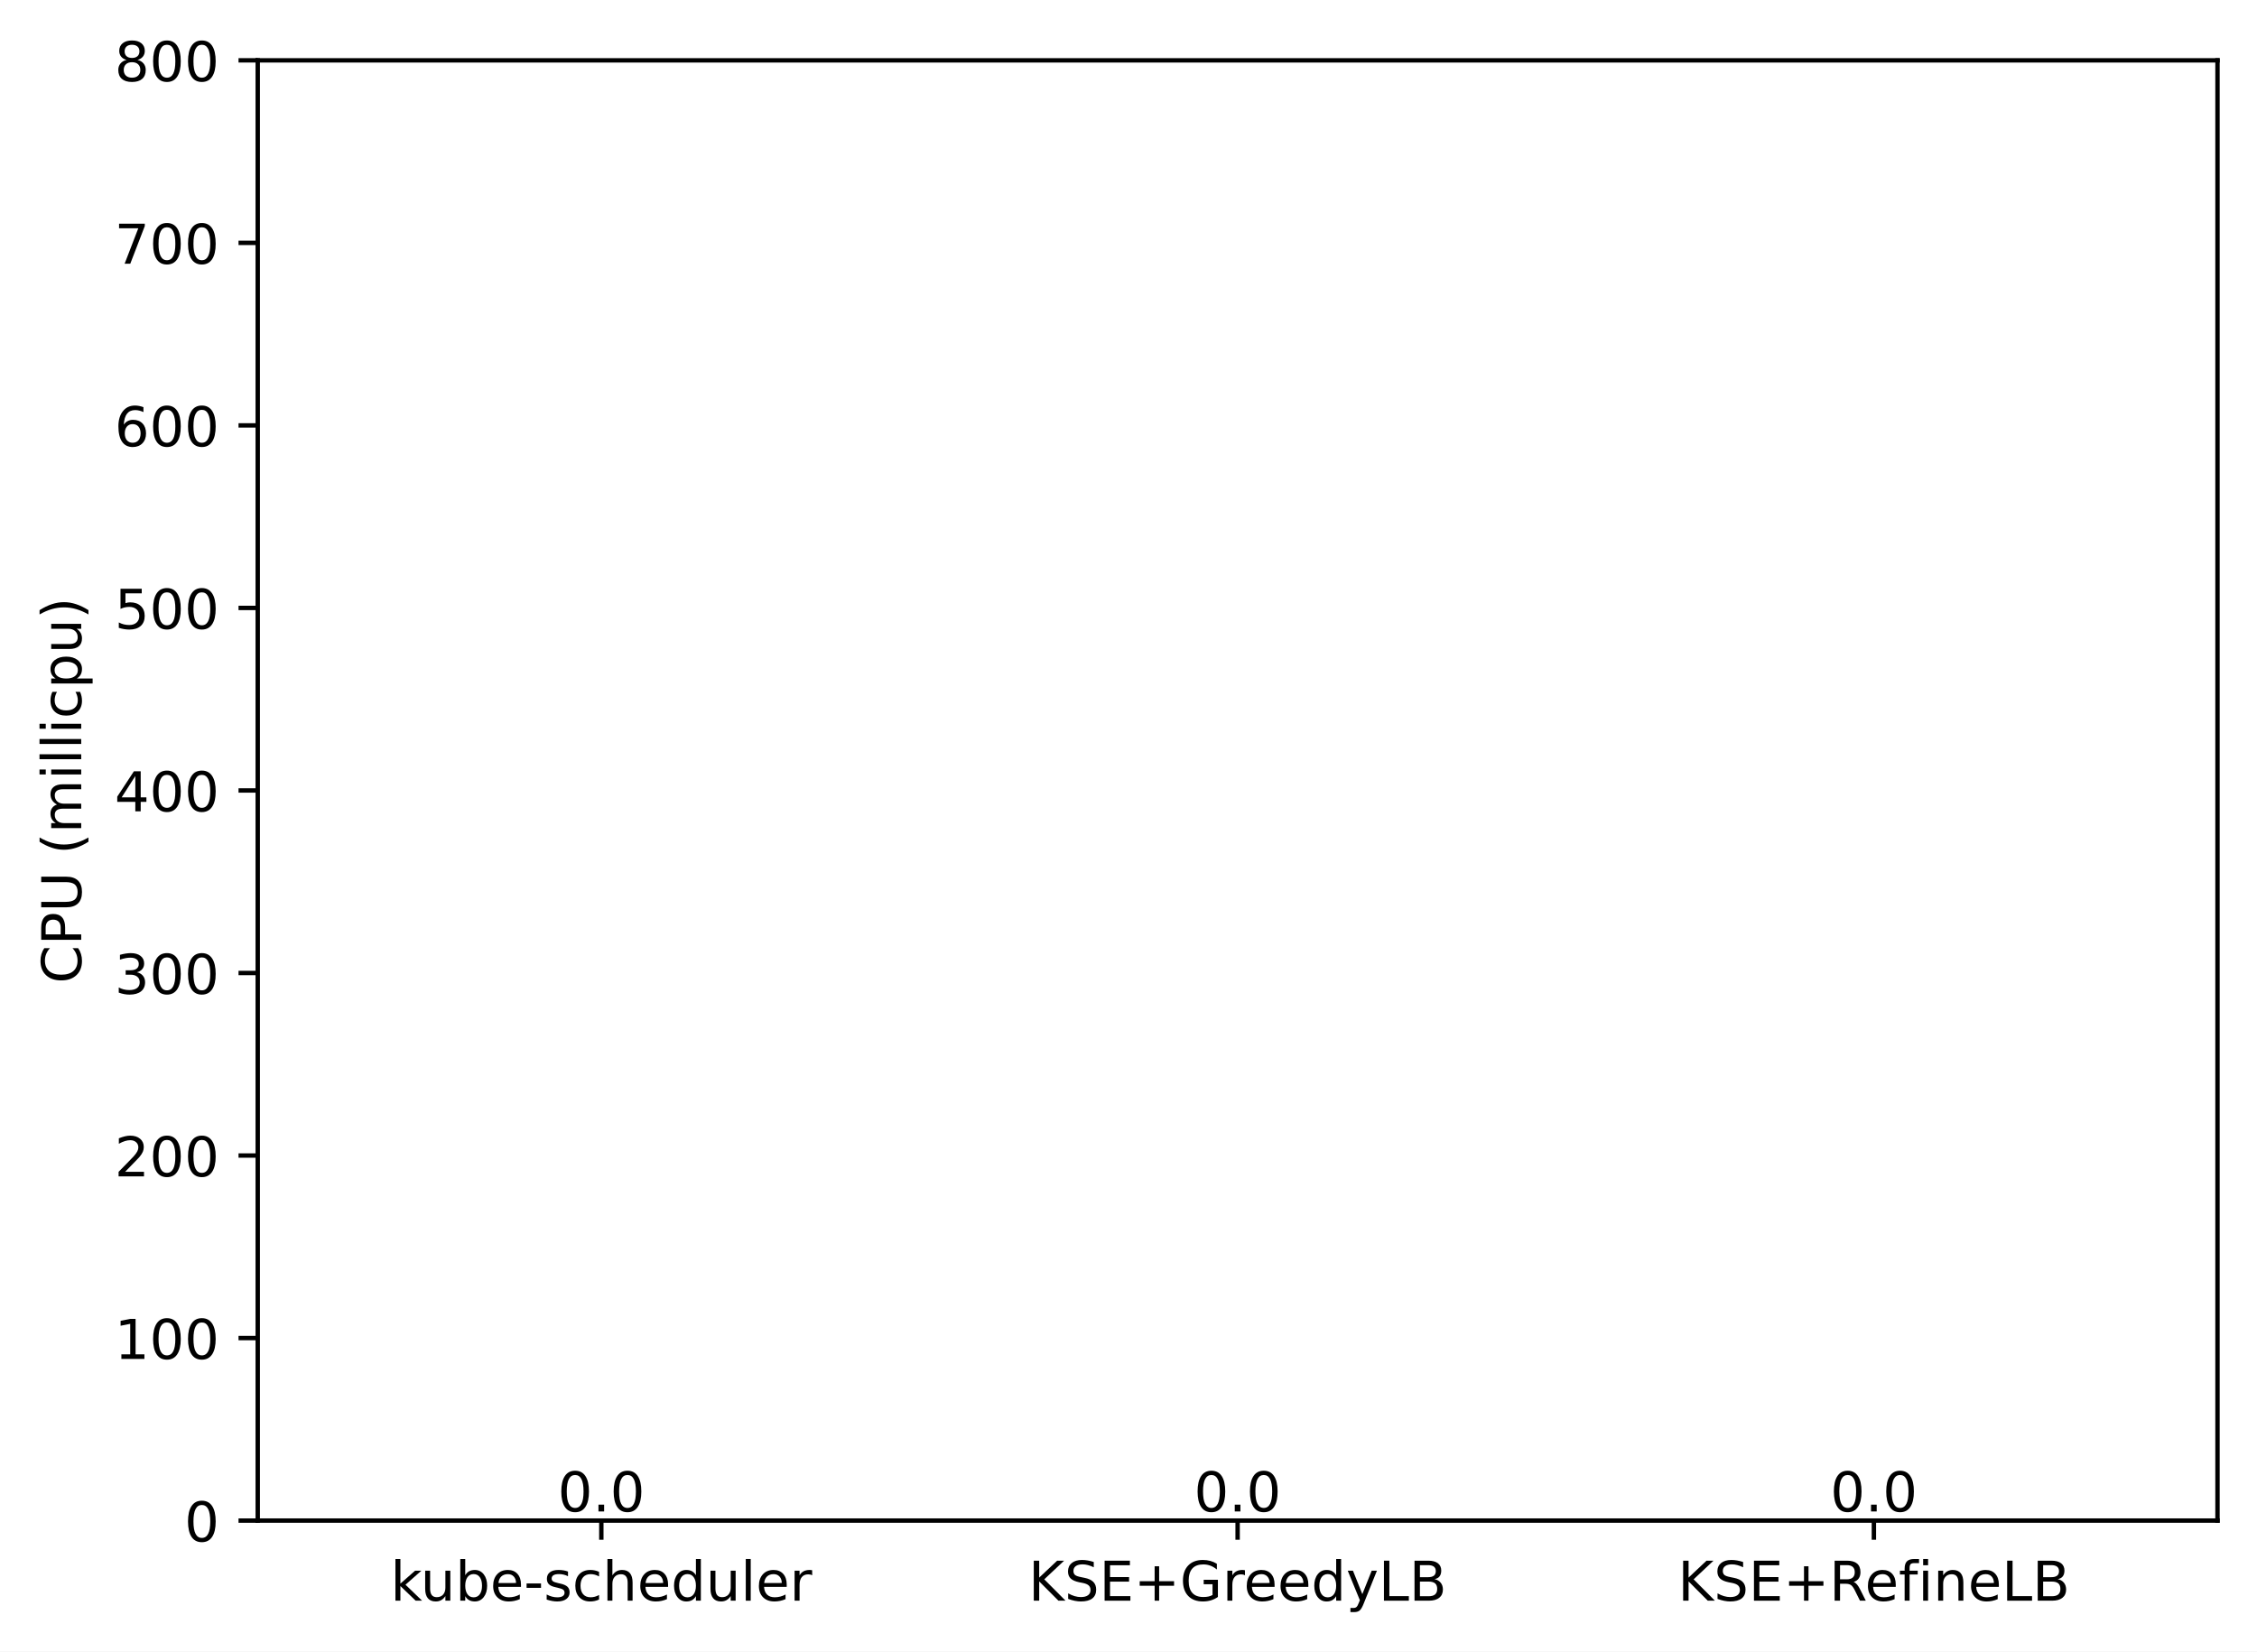
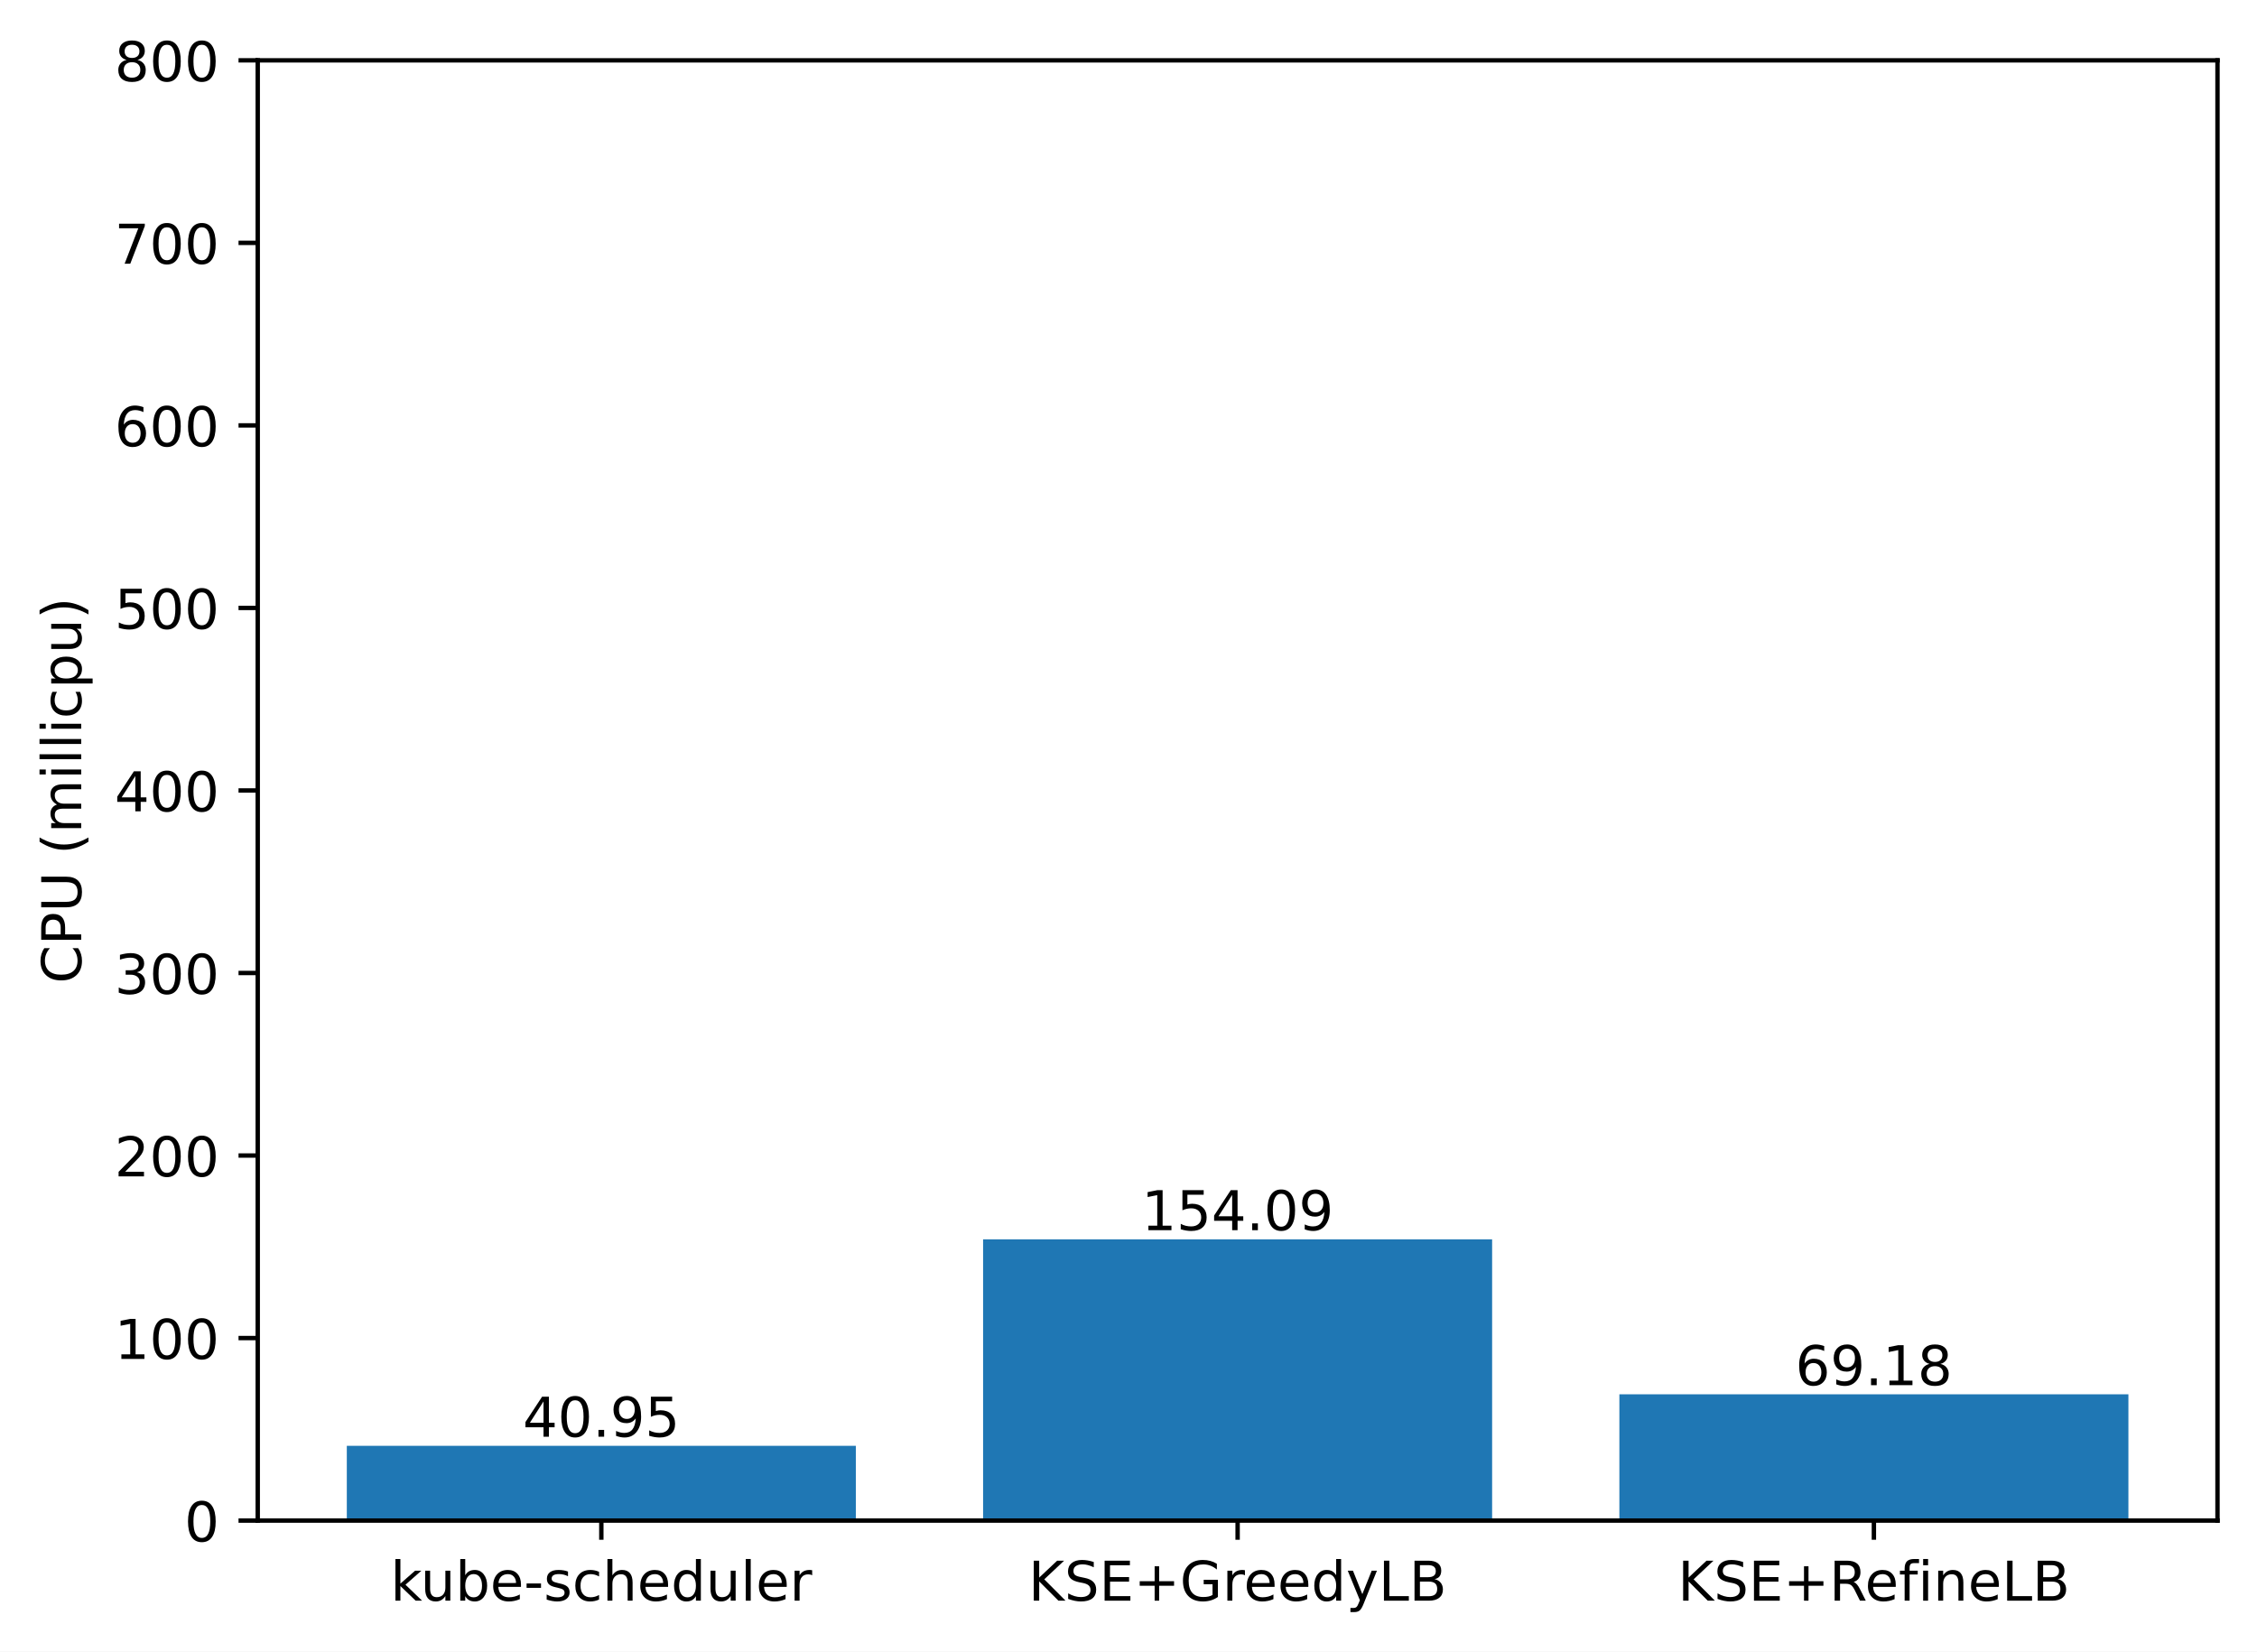
<svg xmlns="http://www.w3.org/2000/svg" xmlns:xlink="http://www.w3.org/1999/xlink" width="411.286pt" height="300.989pt" viewBox="0 0 411.286 300.989" version="1.1">
  <defs>
    <style type="text/css">*{stroke-linejoin: round; stroke-linecap: butt}</style>
  </defs>
  <g id="figure_1">
    <g id="patch_1">
      <path d="M 0 300.989  L 411.286 300.989  L 411.286 0  L 0 0  z " style="fill: #ffffff" />
    </g>
    <g id="axes_1">
      <g id="patch_2">
        <path d="M 46.966 277.111  L 404.086 277.111  L 404.086 10.999  L 46.966 10.999  z " style="fill: #ffffff" />
      </g>
      <g id="patch_3">
-         <path d="M 63.198 277.111  L 155.957 277.111  L 155.957 277.111  L 63.198 277.111  z " clip-path="url(#pdba0f01d17)" style="fill: #1f77b4" />
+         <path d="M 63.198 277.111  L 155.957 277.111  L 155.957 263.49  L 63.198 263.49  z " clip-path="url(#p0331fcb673)" style="fill: #1f77b4" />
      </g>
      <g id="patch_4">
-         <path d="M 179.146 277.111  L 271.905 277.111  L 271.905 277.111  L 179.146 277.111  z " clip-path="url(#pdba0f01d17)" style="fill: #1f77b4" />
+         <path d="M 179.146 277.111  L 271.905 277.111  L 271.905 225.855  L 179.146 225.855  z " clip-path="url(#p0331fcb673)" style="fill: #1f77b4" />
      </g>
      <g id="patch_5">
-         <path d="M 295.094 277.111  L 387.853 277.111  L 387.853 277.111  L 295.094 277.111  z " clip-path="url(#pdba0f01d17)" style="fill: #1f77b4" />
+         <path d="M 295.094 277.111  L 387.853 277.111  L 387.853 254.099  L 295.094 254.099  z " clip-path="url(#p0331fcb673)" style="fill: #1f77b4" />
      </g>
      <g id="matplotlib.axis_1">
        <g id="xtick_1">
          <g id="line2d_1">
            <defs>
-               <path id="mf299206e20" d="M 0 0  L 0 3.5  " style="stroke: #000000; stroke-width: 0.8" />
+               <path id="ma5dc3b9dce" d="M 0 0  L 0 3.5  " style="stroke: #000000; stroke-width: 0.8" />
            </defs>
            <g>
-               <use xlink:href="#mf299206e20" x="109.578" y="277.111" style="stroke: #000000; stroke-width: 0.8" />
+               <use xlink:href="#ma5dc3b9dce" x="109.578" y="277.111" style="stroke: #000000; stroke-width: 0.8" />
            </g>
          </g>
          <g id="text_1">
            <g transform="translate(71.15179 291.7097)scale(0.1 -0.1)">
              <defs>
                <path id="DejaVuSans-6b" d="M 581 4863  L 1159 4863  L 1159 1991  L 2875 3500  L 3609 3500  L 1753 1863  L 3688 0  L 2938 0  L 1159 1709  L 1159 0  L 581 0  L 581 4863  z " transform="scale(0.015625)" />
                <path id="DejaVuSans-75" d="M 544 1381  L 544 3500  L 1119 3500  L 1119 1403  Q 1119 906 1312 657  Q 1506 409 1894 409  Q 2359 409 2629 706  Q 2900 1003 2900 1516  L 2900 3500  L 3475 3500  L 3475 0  L 2900 0  L 2900 538  Q 2691 219 2414 64  Q 2138 -91 1772 -91  Q 1169 -91 856 284  Q 544 659 544 1381  z M 1991 3584  L 1991 3584  z " transform="scale(0.015625)" />
                <path id="DejaVuSans-62" d="M 3116 1747  Q 3116 2381 2855 2742  Q 2594 3103 2138 3103  Q 1681 3103 1420 2742  Q 1159 2381 1159 1747  Q 1159 1113 1420 752  Q 1681 391 2138 391  Q 2594 391 2855 752  Q 3116 1113 3116 1747  z M 1159 2969  Q 1341 3281 1617 3432  Q 1894 3584 2278 3584  Q 2916 3584 3314 3078  Q 3713 2572 3713 1747  Q 3713 922 3314 415  Q 2916 -91 2278 -91  Q 1894 -91 1617 61  Q 1341 213 1159 525  L 1159 0  L 581 0  L 581 4863  L 1159 4863  L 1159 2969  z " transform="scale(0.015625)" />
                <path id="DejaVuSans-65" d="M 3597 1894  L 3597 1613  L 953 1613  Q 991 1019 1311 708  Q 1631 397 2203 397  Q 2534 397 2845 478  Q 3156 559 3463 722  L 3463 178  Q 3153 47 2828 -22  Q 2503 -91 2169 -91  Q 1331 -91 842 396  Q 353 884 353 1716  Q 353 2575 817 3079  Q 1281 3584 2069 3584  Q 2775 3584 3186 3129  Q 3597 2675 3597 1894  z M 3022 2063  Q 3016 2534 2758 2815  Q 2500 3097 2075 3097  Q 1594 3097 1305 2825  Q 1016 2553 972 2059  L 3022 2063  z " transform="scale(0.015625)" />
                <path id="DejaVuSans-2d" d="M 313 2009  L 1997 2009  L 1997 1497  L 313 1497  L 313 2009  z " transform="scale(0.015625)" />
                <path id="DejaVuSans-73" d="M 2834 3397  L 2834 2853  Q 2591 2978 2328 3040  Q 2066 3103 1784 3103  Q 1356 3103 1142 2972  Q 928 2841 928 2578  Q 928 2378 1081 2264  Q 1234 2150 1697 2047  L 1894 2003  Q 2506 1872 2764 1633  Q 3022 1394 3022 966  Q 3022 478 2636 193  Q 2250 -91 1575 -91  Q 1294 -91 989 -36  Q 684 19 347 128  L 347 722  Q 666 556 975 473  Q 1284 391 1588 391  Q 1994 391 2212 530  Q 2431 669 2431 922  Q 2431 1156 2273 1281  Q 2116 1406 1581 1522  L 1381 1569  Q 847 1681 609 1914  Q 372 2147 372 2553  Q 372 3047 722 3315  Q 1072 3584 1716 3584  Q 2034 3584 2315 3537  Q 2597 3491 2834 3397  z " transform="scale(0.015625)" />
                <path id="DejaVuSans-63" d="M 3122 3366  L 3122 2828  Q 2878 2963 2633 3030  Q 2388 3097 2138 3097  Q 1578 3097 1268 2742  Q 959 2388 959 1747  Q 959 1106 1268 751  Q 1578 397 2138 397  Q 2388 397 2633 464  Q 2878 531 3122 666  L 3122 134  Q 2881 22 2623 -34  Q 2366 -91 2075 -91  Q 1284 -91 818 406  Q 353 903 353 1747  Q 353 2603 823 3093  Q 1294 3584 2113 3584  Q 2378 3584 2631 3529  Q 2884 3475 3122 3366  z " transform="scale(0.015625)" />
                <path id="DejaVuSans-68" d="M 3513 2113  L 3513 0  L 2938 0  L 2938 2094  Q 2938 2591 2744 2837  Q 2550 3084 2163 3084  Q 1697 3084 1428 2787  Q 1159 2491 1159 1978  L 1159 0  L 581 0  L 581 4863  L 1159 4863  L 1159 2956  Q 1366 3272 1645 3428  Q 1925 3584 2291 3584  Q 2894 3584 3203 3211  Q 3513 2838 3513 2113  z " transform="scale(0.015625)" />
                <path id="DejaVuSans-64" d="M 2906 2969  L 2906 4863  L 3481 4863  L 3481 0  L 2906 0  L 2906 525  Q 2725 213 2448 61  Q 2172 -91 1784 -91  Q 1150 -91 751 415  Q 353 922 353 1747  Q 353 2572 751 3078  Q 1150 3584 1784 3584  Q 2172 3584 2448 3432  Q 2725 3281 2906 2969  z M 947 1747  Q 947 1113 1208 752  Q 1469 391 1925 391  Q 2381 391 2643 752  Q 2906 1113 2906 1747  Q 2906 2381 2643 2742  Q 2381 3103 1925 3103  Q 1469 3103 1208 2742  Q 947 2381 947 1747  z " transform="scale(0.015625)" />
                <path id="DejaVuSans-6c" d="M 603 4863  L 1178 4863  L 1178 0  L 603 0  L 603 4863  z " transform="scale(0.015625)" />
                <path id="DejaVuSans-72" d="M 2631 2963  Q 2534 3019 2420 3045  Q 2306 3072 2169 3072  Q 1681 3072 1420 2755  Q 1159 2438 1159 1844  L 1159 0  L 581 0  L 581 3500  L 1159 3500  L 1159 2956  Q 1341 3275 1631 3429  Q 1922 3584 2338 3584  Q 2397 3584 2469 3576  Q 2541 3569 2628 3553  L 2631 2963  z " transform="scale(0.015625)" />
              </defs>
              <use xlink:href="#DejaVuSans-6b" />
              <use xlink:href="#DejaVuSans-75" x="54.785" />
              <use xlink:href="#DejaVuSans-62" x="118.164" />
              <use xlink:href="#DejaVuSans-65" x="181.641" />
              <use xlink:href="#DejaVuSans-2d" x="243.164" />
              <use xlink:href="#DejaVuSans-73" x="279.248" />
              <use xlink:href="#DejaVuSans-63" x="331.348" />
              <use xlink:href="#DejaVuSans-68" x="386.328" />
              <use xlink:href="#DejaVuSans-65" x="449.707" />
              <use xlink:href="#DejaVuSans-64" x="511.23" />
              <use xlink:href="#DejaVuSans-75" x="574.707" />
              <use xlink:href="#DejaVuSans-6c" x="638.086" />
              <use xlink:href="#DejaVuSans-65" x="665.869" />
              <use xlink:href="#DejaVuSans-72" x="727.393" />
            </g>
          </g>
        </g>
        <g id="xtick_2">
          <g id="line2d_2">
            <g>
-               <use xlink:href="#mf299206e20" x="225.526" y="277.111" style="stroke: #000000; stroke-width: 0.8" />
+               <use xlink:href="#ma5dc3b9dce" x="225.526" y="277.111" style="stroke: #000000; stroke-width: 0.8" />
            </g>
          </g>
          <g id="text_2">
            <g transform="translate(187.403 291.7097)scale(0.1 -0.1)">
              <defs>
                <path id="DejaVuSans-4b" d="M 628 4666  L 1259 4666  L 1259 2694  L 3353 4666  L 4166 4666  L 1850 2491  L 4331 0  L 3500 0  L 1259 2247  L 1259 0  L 628 0  L 628 4666  z " transform="scale(0.015625)" />
                <path id="DejaVuSans-53" d="M 3425 4513  L 3425 3897  Q 3066 4069 2747 4153  Q 2428 4238 2131 4238  Q 1616 4238 1336 4038  Q 1056 3838 1056 3469  Q 1056 3159 1242 3001  Q 1428 2844 1947 2747  L 2328 2669  Q 3034 2534 3370 2195  Q 3706 1856 3706 1288  Q 3706 609 3251 259  Q 2797 -91 1919 -91  Q 1588 -91 1214 -16  Q 841 59 441 206  L 441 856  Q 825 641 1194 531  Q 1563 422 1919 422  Q 2459 422 2753 634  Q 3047 847 3047 1241  Q 3047 1584 2836 1778  Q 2625 1972 2144 2069  L 1759 2144  Q 1053 2284 737 2584  Q 422 2884 422 3419  Q 422 4038 858 4394  Q 1294 4750 2059 4750  Q 2388 4750 2728 4690  Q 3069 4631 3425 4513  z " transform="scale(0.015625)" />
                <path id="DejaVuSans-45" d="M 628 4666  L 3578 4666  L 3578 4134  L 1259 4134  L 1259 2753  L 3481 2753  L 3481 2222  L 1259 2222  L 1259 531  L 3634 531  L 3634 0  L 628 0  L 628 4666  z " transform="scale(0.015625)" />
                <path id="DejaVuSans-2b" d="M 2944 4013  L 2944 2272  L 4684 2272  L 4684 1741  L 2944 1741  L 2944 0  L 2419 0  L 2419 1741  L 678 1741  L 678 2272  L 2419 2272  L 2419 4013  L 2944 4013  z " transform="scale(0.015625)" />
                <path id="DejaVuSans-47" d="M 3809 666  L 3809 1919  L 2778 1919  L 2778 2438  L 4434 2438  L 4434 434  Q 4069 175 3628 42  Q 3188 -91 2688 -91  Q 1594 -91 976 548  Q 359 1188 359 2328  Q 359 3472 976 4111  Q 1594 4750 2688 4750  Q 3144 4750 3555 4637  Q 3966 4525 4313 4306  L 4313 3634  Q 3963 3931 3569 4081  Q 3175 4231 2741 4231  Q 1884 4231 1454 3753  Q 1025 3275 1025 2328  Q 1025 1384 1454 906  Q 1884 428 2741 428  Q 3075 428 3337 486  Q 3600 544 3809 666  z " transform="scale(0.015625)" />
                <path id="DejaVuSans-79" d="M 2059 -325  Q 1816 -950 1584 -1140  Q 1353 -1331 966 -1331  L 506 -1331  L 506 -850  L 844 -850  Q 1081 -850 1212 -737  Q 1344 -625 1503 -206  L 1606 56  L 191 3500  L 800 3500  L 1894 763  L 2988 3500  L 3597 3500  L 2059 -325  z " transform="scale(0.015625)" />
                <path id="DejaVuSans-4c" d="M 628 4666  L 1259 4666  L 1259 531  L 3531 531  L 3531 0  L 628 0  L 628 4666  z " transform="scale(0.015625)" />
                <path id="DejaVuSans-42" d="M 1259 2228  L 1259 519  L 2272 519  Q 2781 519 3026 730  Q 3272 941 3272 1375  Q 3272 1813 3026 2020  Q 2781 2228 2272 2228  L 1259 2228  z M 1259 4147  L 1259 2741  L 2194 2741  Q 2656 2741 2882 2914  Q 3109 3088 3109 3444  Q 3109 3797 2882 3972  Q 2656 4147 2194 4147  L 1259 4147  z M 628 4666  L 2241 4666  Q 2963 4666 3353 4366  Q 3744 4066 3744 3513  Q 3744 3084 3544 2831  Q 3344 2578 2956 2516  Q 3422 2416 3680 2098  Q 3938 1781 3938 1306  Q 3938 681 3513 340  Q 3088 0 2303 0  L 628 0  L 628 4666  z " transform="scale(0.015625)" />
              </defs>
              <use xlink:href="#DejaVuSans-4b" />
              <use xlink:href="#DejaVuSans-53" x="65.576" />
              <use xlink:href="#DejaVuSans-45" x="129.053" />
              <use xlink:href="#DejaVuSans-2b" x="192.236" />
              <use xlink:href="#DejaVuSans-47" x="276.025" />
              <use xlink:href="#DejaVuSans-72" x="353.516" />
              <use xlink:href="#DejaVuSans-65" x="392.379" />
              <use xlink:href="#DejaVuSans-65" x="453.902" />
              <use xlink:href="#DejaVuSans-64" x="515.426" />
              <use xlink:href="#DejaVuSans-79" x="578.902" />
              <use xlink:href="#DejaVuSans-4c" x="638.082" />
              <use xlink:href="#DejaVuSans-42" x="693.795" />
            </g>
          </g>
        </g>
        <g id="xtick_3">
          <g id="line2d_3">
            <g>
-               <use xlink:href="#mf299206e20" x="341.474" y="277.111" style="stroke: #000000; stroke-width: 0.8" />
+               <use xlink:href="#ma5dc3b9dce" x="341.474" y="277.111" style="stroke: #000000; stroke-width: 0.8" />
            </g>
          </g>
          <g id="text_3">
            <g transform="translate(305.7346 291.7097)scale(0.1 -0.1)">
              <defs>
                <path id="DejaVuSans-52" d="M 2841 2188  Q 3044 2119 3236 1894  Q 3428 1669 3622 1275  L 4263 0  L 3584 0  L 2988 1197  Q 2756 1666 2539 1819  Q 2322 1972 1947 1972  L 1259 1972  L 1259 0  L 628 0  L 628 4666  L 2053 4666  Q 2853 4666 3247 4331  Q 3641 3997 3641 3322  Q 3641 2881 3436 2590  Q 3231 2300 2841 2188  z M 1259 4147  L 1259 2491  L 2053 2491  Q 2509 2491 2742 2702  Q 2975 2913 2975 3322  Q 2975 3731 2742 3939  Q 2509 4147 2053 4147  L 1259 4147  z " transform="scale(0.015625)" />
                <path id="DejaVuSans-66" d="M 2375 4863  L 2375 4384  L 1825 4384  Q 1516 4384 1395 4259  Q 1275 4134 1275 3809  L 1275 3500  L 2222 3500  L 2222 3053  L 1275 3053  L 1275 0  L 697 0  L 697 3053  L 147 3053  L 147 3500  L 697 3500  L 697 3744  Q 697 4328 969 4595  Q 1241 4863 1831 4863  L 2375 4863  z " transform="scale(0.015625)" />
                <path id="DejaVuSans-69" d="M 603 3500  L 1178 3500  L 1178 0  L 603 0  L 603 3500  z M 603 4863  L 1178 4863  L 1178 4134  L 603 4134  L 603 4863  z " transform="scale(0.015625)" />
                <path id="DejaVuSans-6e" d="M 3513 2113  L 3513 0  L 2938 0  L 2938 2094  Q 2938 2591 2744 2837  Q 2550 3084 2163 3084  Q 1697 3084 1428 2787  Q 1159 2491 1159 1978  L 1159 0  L 581 0  L 581 3500  L 1159 3500  L 1159 2956  Q 1366 3272 1645 3428  Q 1925 3584 2291 3584  Q 2894 3584 3203 3211  Q 3513 2838 3513 2113  z " transform="scale(0.015625)" />
              </defs>
              <use xlink:href="#DejaVuSans-4b" />
              <use xlink:href="#DejaVuSans-53" x="65.576" />
              <use xlink:href="#DejaVuSans-45" x="129.053" />
              <use xlink:href="#DejaVuSans-2b" x="192.236" />
              <use xlink:href="#DejaVuSans-52" x="276.025" />
              <use xlink:href="#DejaVuSans-65" x="341.008" />
              <use xlink:href="#DejaVuSans-66" x="402.531" />
              <use xlink:href="#DejaVuSans-69" x="437.736" />
              <use xlink:href="#DejaVuSans-6e" x="465.52" />
              <use xlink:href="#DejaVuSans-65" x="528.898" />
              <use xlink:href="#DejaVuSans-4c" x="590.422" />
              <use xlink:href="#DejaVuSans-42" x="646.135" />
            </g>
          </g>
        </g>
      </g>
      <g id="matplotlib.axis_2">
        <g id="ytick_1">
          <g id="line2d_4">
            <defs>
-               <path id="mcaad1ae019" d="M 0 0  L -3.5 0  " style="stroke: #000000; stroke-width: 0.8" />
+               <path id="m53c094ee8e" d="M 0 0  L -3.5 0  " style="stroke: #000000; stroke-width: 0.8" />
            </defs>
            <g>
-               <use xlink:href="#mcaad1ae019" x="46.966" y="277.111" style="stroke: #000000; stroke-width: 0.8" />
+               <use xlink:href="#m53c094ee8e" x="46.966" y="277.111" style="stroke: #000000; stroke-width: 0.8" />
            </g>
          </g>
          <g id="text_4">
            <g transform="translate(33.60312 280.9104)scale(0.1 -0.1)">
              <defs>
                <path id="DejaVuSans-30" d="M 2034 4250  Q 1547 4250 1301 3770  Q 1056 3291 1056 2328  Q 1056 1369 1301 889  Q 1547 409 2034 409  Q 2525 409 2770 889  Q 3016 1369 3016 2328  Q 3016 3291 2770 3770  Q 2525 4250 2034 4250  z M 2034 4750  Q 2819 4750 3233 4129  Q 3647 3509 3647 2328  Q 3647 1150 3233 529  Q 2819 -91 2034 -91  Q 1250 -91 836 529  Q 422 1150 422 2328  Q 422 3509 836 4129  Q 1250 4750 2034 4750  z " transform="scale(0.015625)" />
              </defs>
              <use xlink:href="#DejaVuSans-30" />
            </g>
          </g>
        </g>
        <g id="ytick_2">
          <g id="line2d_5">
            <g>
-               <use xlink:href="#mcaad1ae019" x="46.966" y="243.847" style="stroke: #000000; stroke-width: 0.8" />
+               <use xlink:href="#m53c094ee8e" x="46.966" y="243.847" style="stroke: #000000; stroke-width: 0.8" />
            </g>
          </g>
          <g id="text_5">
            <g transform="translate(20.87813 247.6464)scale(0.1 -0.1)">
              <defs>
                <path id="DejaVuSans-31" d="M 794 531  L 1825 531  L 1825 4091  L 703 3866  L 703 4441  L 1819 4666  L 2450 4666  L 2450 531  L 3481 531  L 3481 0  L 794 0  L 794 531  z " transform="scale(0.015625)" />
              </defs>
              <use xlink:href="#DejaVuSans-31" />
              <use xlink:href="#DejaVuSans-30" x="63.623" />
              <use xlink:href="#DejaVuSans-30" x="127.246" />
            </g>
          </g>
        </g>
        <g id="ytick_3">
          <g id="line2d_6">
            <g>
-               <use xlink:href="#mcaad1ae019" x="46.966" y="210.583" style="stroke: #000000; stroke-width: 0.8" />
+               <use xlink:href="#m53c094ee8e" x="46.966" y="210.583" style="stroke: #000000; stroke-width: 0.8" />
            </g>
          </g>
          <g id="text_6">
            <g transform="translate(20.87813 214.3824)scale(0.1 -0.1)">
              <defs>
                <path id="DejaVuSans-32" d="M 1228 531  L 3431 531  L 3431 0  L 469 0  L 469 531  Q 828 903 1448 1529  Q 2069 2156 2228 2338  Q 2531 2678 2651 2914  Q 2772 3150 2772 3378  Q 2772 3750 2511 3984  Q 2250 4219 1831 4219  Q 1534 4219 1204 4116  Q 875 4013 500 3803  L 500 4441  Q 881 4594 1212 4672  Q 1544 4750 1819 4750  Q 2544 4750 2975 4387  Q 3406 4025 3406 3419  Q 3406 3131 3298 2873  Q 3191 2616 2906 2266  Q 2828 2175 2409 1742  Q 1991 1309 1228 531  z " transform="scale(0.015625)" />
              </defs>
              <use xlink:href="#DejaVuSans-32" />
              <use xlink:href="#DejaVuSans-30" x="63.623" />
              <use xlink:href="#DejaVuSans-30" x="127.246" />
            </g>
          </g>
        </g>
        <g id="ytick_4">
          <g id="line2d_7">
            <g>
-               <use xlink:href="#mcaad1ae019" x="46.966" y="177.319" style="stroke: #000000; stroke-width: 0.8" />
+               <use xlink:href="#m53c094ee8e" x="46.966" y="177.319" style="stroke: #000000; stroke-width: 0.8" />
            </g>
          </g>
          <g id="text_7">
            <g transform="translate(20.87813 181.1184)scale(0.1 -0.1)">
              <defs>
                <path id="DejaVuSans-33" d="M 2597 2516  Q 3050 2419 3304 2112  Q 3559 1806 3559 1356  Q 3559 666 3084 287  Q 2609 -91 1734 -91  Q 1441 -91 1130 -33  Q 819 25 488 141  L 488 750  Q 750 597 1062 519  Q 1375 441 1716 441  Q 2309 441 2620 675  Q 2931 909 2931 1356  Q 2931 1769 2642 2001  Q 2353 2234 1838 2234  L 1294 2234  L 1294 2753  L 1863 2753  Q 2328 2753 2575 2939  Q 2822 3125 2822 3475  Q 2822 3834 2567 4026  Q 2313 4219 1838 4219  Q 1578 4219 1281 4162  Q 984 4106 628 3988  L 628 4550  Q 988 4650 1302 4700  Q 1616 4750 1894 4750  Q 2613 4750 3031 4423  Q 3450 4097 3450 3541  Q 3450 3153 3228 2886  Q 3006 2619 2597 2516  z " transform="scale(0.015625)" />
              </defs>
              <use xlink:href="#DejaVuSans-33" />
              <use xlink:href="#DejaVuSans-30" x="63.623" />
              <use xlink:href="#DejaVuSans-30" x="127.246" />
            </g>
          </g>
        </g>
        <g id="ytick_5">
          <g id="line2d_8">
            <g>
-               <use xlink:href="#mcaad1ae019" x="46.966" y="144.055" style="stroke: #000000; stroke-width: 0.8" />
+               <use xlink:href="#m53c094ee8e" x="46.966" y="144.055" style="stroke: #000000; stroke-width: 0.8" />
            </g>
          </g>
          <g id="text_8">
            <g transform="translate(20.87813 147.8544)scale(0.1 -0.1)">
              <defs>
                <path id="DejaVuSans-34" d="M 2419 4116  L 825 1625  L 2419 1625  L 2419 4116  z M 2253 4666  L 3047 4666  L 3047 1625  L 3713 1625  L 3713 1100  L 3047 1100  L 3047 0  L 2419 0  L 2419 1100  L 313 1100  L 313 1709  L 2253 4666  z " transform="scale(0.015625)" />
              </defs>
              <use xlink:href="#DejaVuSans-34" />
              <use xlink:href="#DejaVuSans-30" x="63.623" />
              <use xlink:href="#DejaVuSans-30" x="127.246" />
            </g>
          </g>
        </g>
        <g id="ytick_6">
          <g id="line2d_9">
            <g>
-               <use xlink:href="#mcaad1ae019" x="46.966" y="110.791" style="stroke: #000000; stroke-width: 0.8" />
+               <use xlink:href="#m53c094ee8e" x="46.966" y="110.791" style="stroke: #000000; stroke-width: 0.8" />
            </g>
          </g>
          <g id="text_9">
            <g transform="translate(20.87813 114.5904)scale(0.1 -0.1)">
              <defs>
                <path id="DejaVuSans-35" d="M 691 4666  L 3169 4666  L 3169 4134  L 1269 4134  L 1269 2991  Q 1406 3038 1543 3061  Q 1681 3084 1819 3084  Q 2600 3084 3056 2656  Q 3513 2228 3513 1497  Q 3513 744 3044 326  Q 2575 -91 1722 -91  Q 1428 -91 1123 -41  Q 819 9 494 109  L 494 744  Q 775 591 1075 516  Q 1375 441 1709 441  Q 2250 441 2565 725  Q 2881 1009 2881 1497  Q 2881 1984 2565 2268  Q 2250 2553 1709 2553  Q 1456 2553 1204 2497  Q 953 2441 691 2322  L 691 4666  z " transform="scale(0.015625)" />
              </defs>
              <use xlink:href="#DejaVuSans-35" />
              <use xlink:href="#DejaVuSans-30" x="63.623" />
              <use xlink:href="#DejaVuSans-30" x="127.246" />
            </g>
          </g>
        </g>
        <g id="ytick_7">
          <g id="line2d_10">
            <g>
-               <use xlink:href="#mcaad1ae019" x="46.966" y="77.527" style="stroke: #000000; stroke-width: 0.8" />
+               <use xlink:href="#m53c094ee8e" x="46.966" y="77.527" style="stroke: #000000; stroke-width: 0.8" />
            </g>
          </g>
          <g id="text_10">
            <g transform="translate(20.87813 81.32644)scale(0.1 -0.1)">
              <defs>
                <path id="DejaVuSans-36" d="M 2113 2584  Q 1688 2584 1439 2293  Q 1191 2003 1191 1497  Q 1191 994 1439 701  Q 1688 409 2113 409  Q 2538 409 2786 701  Q 3034 994 3034 1497  Q 3034 2003 2786 2293  Q 2538 2584 2113 2584  z M 3366 4563  L 3366 3988  Q 3128 4100 2886 4159  Q 2644 4219 2406 4219  Q 1781 4219 1451 3797  Q 1122 3375 1075 2522  Q 1259 2794 1537 2939  Q 1816 3084 2150 3084  Q 2853 3084 3261 2657  Q 3669 2231 3669 1497  Q 3669 778 3244 343  Q 2819 -91 2113 -91  Q 1303 -91 875 529  Q 447 1150 447 2328  Q 447 3434 972 4092  Q 1497 4750 2381 4750  Q 2619 4750 2861 4703  Q 3103 4656 3366 4563  z " transform="scale(0.015625)" />
              </defs>
              <use xlink:href="#DejaVuSans-36" />
              <use xlink:href="#DejaVuSans-30" x="63.623" />
              <use xlink:href="#DejaVuSans-30" x="127.246" />
            </g>
          </g>
        </g>
        <g id="ytick_8">
          <g id="line2d_11">
            <g>
-               <use xlink:href="#mcaad1ae019" x="46.966" y="44.263" style="stroke: #000000; stroke-width: 0.8" />
+               <use xlink:href="#m53c094ee8e" x="46.966" y="44.263" style="stroke: #000000; stroke-width: 0.8" />
            </g>
          </g>
          <g id="text_11">
            <g transform="translate(20.87813 48.06244)scale(0.1 -0.1)">
              <defs>
                <path id="DejaVuSans-37" d="M 525 4666  L 3525 4666  L 3525 4397  L 1831 0  L 1172 0  L 2766 4134  L 525 4134  L 525 4666  z " transform="scale(0.015625)" />
              </defs>
              <use xlink:href="#DejaVuSans-37" />
              <use xlink:href="#DejaVuSans-30" x="63.623" />
              <use xlink:href="#DejaVuSans-30" x="127.246" />
            </g>
          </g>
        </g>
        <g id="ytick_9">
          <g id="line2d_12">
            <g>
-               <use xlink:href="#mcaad1ae019" x="46.966" y="10.999" style="stroke: #000000; stroke-width: 0.8" />
+               <use xlink:href="#m53c094ee8e" x="46.966" y="10.999" style="stroke: #000000; stroke-width: 0.8" />
            </g>
          </g>
          <g id="text_12">
            <g transform="translate(20.87813 14.79844)scale(0.1 -0.1)">
              <defs>
                <path id="DejaVuSans-38" d="M 2034 2216  Q 1584 2216 1326 1975  Q 1069 1734 1069 1313  Q 1069 891 1326 650  Q 1584 409 2034 409  Q 2484 409 2743 651  Q 3003 894 3003 1313  Q 3003 1734 2745 1975  Q 2488 2216 2034 2216  z M 1403 2484  Q 997 2584 770 2862  Q 544 3141 544 3541  Q 544 4100 942 4425  Q 1341 4750 2034 4750  Q 2731 4750 3128 4425  Q 3525 4100 3525 3541  Q 3525 3141 3298 2862  Q 3072 2584 2669 2484  Q 3125 2378 3379 2068  Q 3634 1759 3634 1313  Q 3634 634 3220 271  Q 2806 -91 2034 -91  Q 1263 -91 848 271  Q 434 634 434 1313  Q 434 1759 690 2068  Q 947 2378 1403 2484  z M 1172 3481  Q 1172 3119 1398 2916  Q 1625 2713 2034 2713  Q 2441 2713 2670 2916  Q 2900 3119 2900 3481  Q 2900 3844 2670 4047  Q 2441 4250 2034 4250  Q 1625 4250 1398 4047  Q 1172 3844 1172 3481  z " transform="scale(0.015625)" />
              </defs>
              <use xlink:href="#DejaVuSans-38" />
              <use xlink:href="#DejaVuSans-30" x="63.623" />
              <use xlink:href="#DejaVuSans-30" x="127.246" />
            </g>
          </g>
        </g>
        <g id="text_13">
          <g transform="translate(14.79844 179.2302)rotate(-90)scale(0.1 -0.1)">
            <defs>
              <path id="DejaVuSans-43" d="M 4122 4306  L 4122 3641  Q 3803 3938 3442 4084  Q 3081 4231 2675 4231  Q 1875 4231 1450 3742  Q 1025 3253 1025 2328  Q 1025 1406 1450 917  Q 1875 428 2675 428  Q 3081 428 3442 575  Q 3803 722 4122 1019  L 4122 359  Q 3791 134 3420 21  Q 3050 -91 2638 -91  Q 1578 -91 968 557  Q 359 1206 359 2328  Q 359 3453 968 4101  Q 1578 4750 2638 4750  Q 3056 4750 3426 4639  Q 3797 4528 4122 4306  z " transform="scale(0.015625)" />
              <path id="DejaVuSans-50" d="M 1259 4147  L 1259 2394  L 2053 2394  Q 2494 2394 2734 2622  Q 2975 2850 2975 3272  Q 2975 3691 2734 3919  Q 2494 4147 2053 4147  L 1259 4147  z M 628 4666  L 2053 4666  Q 2838 4666 3239 4311  Q 3641 3956 3641 3272  Q 3641 2581 3239 2228  Q 2838 1875 2053 1875  L 1259 1875  L 1259 0  L 628 0  L 628 4666  z " transform="scale(0.015625)" />
              <path id="DejaVuSans-55" d="M 556 4666  L 1191 4666  L 1191 1831  Q 1191 1081 1462 751  Q 1734 422 2344 422  Q 2950 422 3222 751  Q 3494 1081 3494 1831  L 3494 4666  L 4128 4666  L 4128 1753  Q 4128 841 3676 375  Q 3225 -91 2344 -91  Q 1459 -91 1007 375  Q 556 841 556 1753  L 556 4666  z " transform="scale(0.015625)" />
              <path id="DejaVuSans-20" transform="scale(0.015625)" />
              <path id="DejaVuSans-28" d="M 1984 4856  Q 1566 4138 1362 3434  Q 1159 2731 1159 2009  Q 1159 1288 1364 580  Q 1569 -128 1984 -844  L 1484 -844  Q 1016 -109 783 600  Q 550 1309 550 2009  Q 550 2706 781 3412  Q 1013 4119 1484 4856  L 1984 4856  z " transform="scale(0.015625)" />
              <path id="DejaVuSans-6d" d="M 3328 2828  Q 3544 3216 3844 3400  Q 4144 3584 4550 3584  Q 5097 3584 5394 3201  Q 5691 2819 5691 2113  L 5691 0  L 5113 0  L 5113 2094  Q 5113 2597 4934 2840  Q 4756 3084 4391 3084  Q 3944 3084 3684 2787  Q 3425 2491 3425 1978  L 3425 0  L 2847 0  L 2847 2094  Q 2847 2600 2669 2842  Q 2491 3084 2119 3084  Q 1678 3084 1418 2786  Q 1159 2488 1159 1978  L 1159 0  L 581 0  L 581 3500  L 1159 3500  L 1159 2956  Q 1356 3278 1631 3431  Q 1906 3584 2284 3584  Q 2666 3584 2933 3390  Q 3200 3197 3328 2828  z " transform="scale(0.015625)" />
              <path id="DejaVuSans-70" d="M 1159 525  L 1159 -1331  L 581 -1331  L 581 3500  L 1159 3500  L 1159 2969  Q 1341 3281 1617 3432  Q 1894 3584 2278 3584  Q 2916 3584 3314 3078  Q 3713 2572 3713 1747  Q 3713 922 3314 415  Q 2916 -91 2278 -91  Q 1894 -91 1617 61  Q 1341 213 1159 525  z M 3116 1747  Q 3116 2381 2855 2742  Q 2594 3103 2138 3103  Q 1681 3103 1420 2742  Q 1159 2381 1159 1747  Q 1159 1113 1420 752  Q 1681 391 2138 391  Q 2594 391 2855 752  Q 3116 1113 3116 1747  z " transform="scale(0.015625)" />
              <path id="DejaVuSans-29" d="M 513 4856  L 1013 4856  Q 1481 4119 1714 3412  Q 1947 2706 1947 2009  Q 1947 1309 1714 600  Q 1481 -109 1013 -844  L 513 -844  Q 928 -128 1133 580  Q 1338 1288 1338 2009  Q 1338 2731 1133 3434  Q 928 4138 513 4856  z " transform="scale(0.015625)" />
            </defs>
            <use xlink:href="#DejaVuSans-43" />
            <use xlink:href="#DejaVuSans-50" x="69.824" />
            <use xlink:href="#DejaVuSans-55" x="130.127" />
            <use xlink:href="#DejaVuSans-20" x="203.32" />
            <use xlink:href="#DejaVuSans-28" x="235.107" />
            <use xlink:href="#DejaVuSans-6d" x="274.121" />
            <use xlink:href="#DejaVuSans-69" x="371.533" />
            <use xlink:href="#DejaVuSans-6c" x="399.316" />
            <use xlink:href="#DejaVuSans-6c" x="427.1" />
            <use xlink:href="#DejaVuSans-69" x="454.883" />
            <use xlink:href="#DejaVuSans-63" x="482.666" />
            <use xlink:href="#DejaVuSans-70" x="537.646" />
            <use xlink:href="#DejaVuSans-75" x="601.123" />
            <use xlink:href="#DejaVuSans-29" x="664.502" />
          </g>
        </g>
      </g>
      <g id="patch_6">
        <path d="M 46.966 277.111  L 46.966 10.999  " style="fill: none; stroke: #000000; stroke-width: 0.8; stroke-linejoin: miter; stroke-linecap: square" />
      </g>
      <g id="patch_7">
        <path d="M 404.086 277.111  L 404.086 10.999  " style="fill: none; stroke: #000000; stroke-width: 0.8; stroke-linejoin: miter; stroke-linecap: square" />
      </g>
      <g id="patch_8">
        <path d="M 46.966 277.111  L 404.086 277.111  " style="fill: none; stroke: #000000; stroke-width: 0.8; stroke-linejoin: miter; stroke-linecap: square" />
      </g>
      <g id="patch_9">
        <path d="M 46.966 10.999  L 404.086 10.999  " style="fill: none; stroke: #000000; stroke-width: 0.8; stroke-linejoin: miter; stroke-linecap: square" />
      </g>
      <g id="text_14">
-         <g transform="translate(101.626 275.448)scale(0.1 -0.1)">
+         <g transform="translate(95.26351 261.8264)scale(0.1 -0.1)">
          <defs>
            <path id="DejaVuSans-2e" d="M 684 794  L 1344 794  L 1344 0  L 684 0  L 684 794  z " transform="scale(0.015625)" />
+             <path id="DejaVuSans-39" d="M 703 97  L 703 672  Q 941 559 1184 500  Q 1428 441 1663 441  Q 2288 441 2617 861  Q 2947 1281 2994 2138  Q 2813 1869 2534 1725  Q 2256 1581 1919 1581  Q 1219 1581 811 2004  Q 403 2428 403 3163  Q 403 3881 828 4315  Q 1253 4750 1959 4750  Q 2769 4750 3195 4129  Q 3622 3509 3622 2328  Q 3622 1225 3098 567  Q 2575 -91 1691 -91  Q 1453 -91 1209 -44  Q 966 3 703 97  z M 1959 2075  Q 2384 2075 2632 2365  Q 2881 2656 2881 3163  Q 2881 3666 2632 3958  Q 2384 4250 1959 4250  Q 1534 4250 1286 3958  Q 1038 3666 1038 3163  Q 1038 2656 1286 2365  Q 1534 2075 1959 2075  z " transform="scale(0.015625)" />
          </defs>
-           <use xlink:href="#DejaVuSans-30" />
-           <use xlink:href="#DejaVuSans-2e" x="63.623" />
-           <use xlink:href="#DejaVuSans-30" x="95.41" />
+           <use xlink:href="#DejaVuSans-34" />
+           <use xlink:href="#DejaVuSans-30" x="63.623" />
+           <use xlink:href="#DejaVuSans-2e" x="127.246" />
+           <use xlink:href="#DejaVuSans-39" x="159.033" />
+           <use xlink:href="#DejaVuSans-35" x="222.656" />
        </g>
      </g>
      <g id="text_15">
-         <g transform="translate(217.5741 275.448)scale(0.1 -0.1)">
-           <use xlink:href="#DejaVuSans-30" />
-           <use xlink:href="#DejaVuSans-2e" x="63.623" />
-           <use xlink:href="#DejaVuSans-30" x="95.41" />
+         <g transform="translate(208.0303 224.1915)scale(0.1 -0.1)">
+           <use xlink:href="#DejaVuSans-31" />
+           <use xlink:href="#DejaVuSans-35" x="63.623" />
+           <use xlink:href="#DejaVuSans-34" x="127.246" />
+           <use xlink:href="#DejaVuSans-2e" x="190.869" />
+           <use xlink:href="#DejaVuSans-30" x="222.656" />
+           <use xlink:href="#DejaVuSans-39" x="286.279" />
        </g>
      </g>
      <g id="text_16">
-         <g transform="translate(333.5221 275.448)scale(0.1 -0.1)">
-           <use xlink:href="#DejaVuSans-30" />
-           <use xlink:href="#DejaVuSans-2e" x="63.623" />
-           <use xlink:href="#DejaVuSans-30" x="95.41" />
+         <g transform="translate(327.1596 252.436)scale(0.1 -0.1)">
+           <use xlink:href="#DejaVuSans-36" />
+           <use xlink:href="#DejaVuSans-39" x="63.623" />
+           <use xlink:href="#DejaVuSans-2e" x="127.246" />
+           <use xlink:href="#DejaVuSans-31" x="159.033" />
+           <use xlink:href="#DejaVuSans-38" x="222.656" />
        </g>
      </g>
    </g>
  </g>
  <defs>
-     <clipPath id="pdba0f01d17">
+     <clipPath id="p0331fcb673">
      <rect x="46.966" y="10.999" width="357.12" height="266.112" />
    </clipPath>
  </defs>
</svg>
